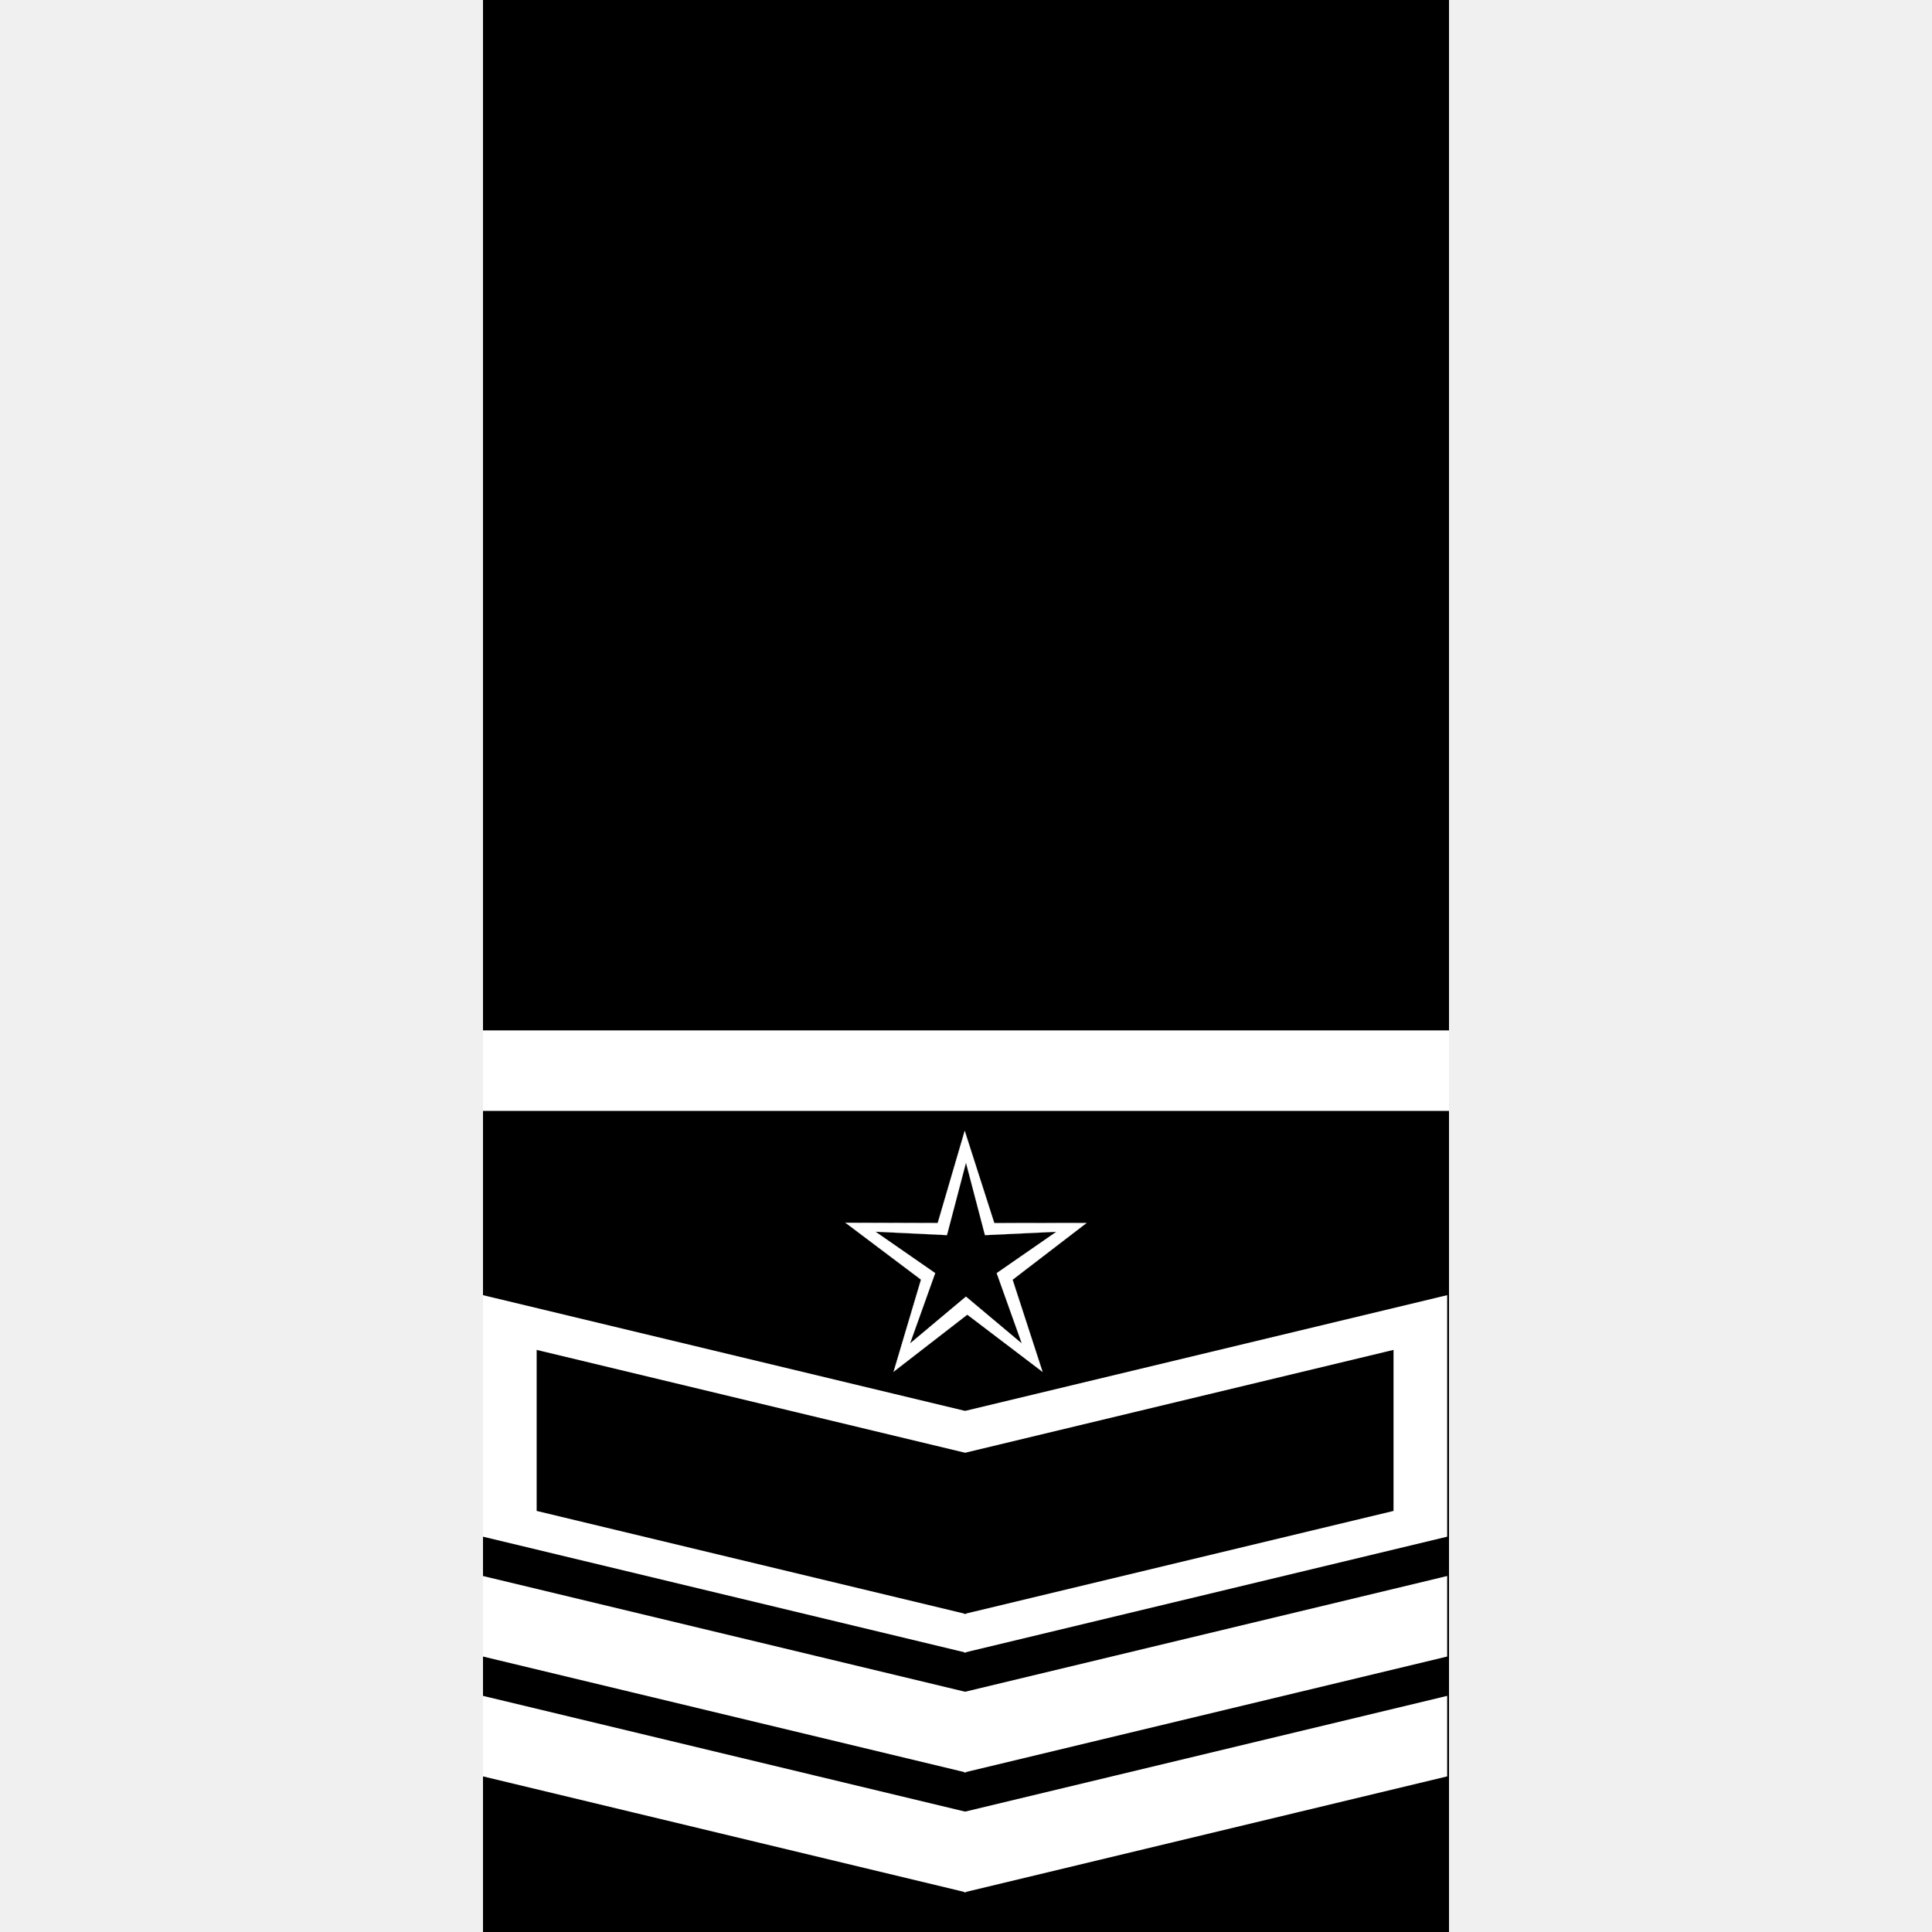
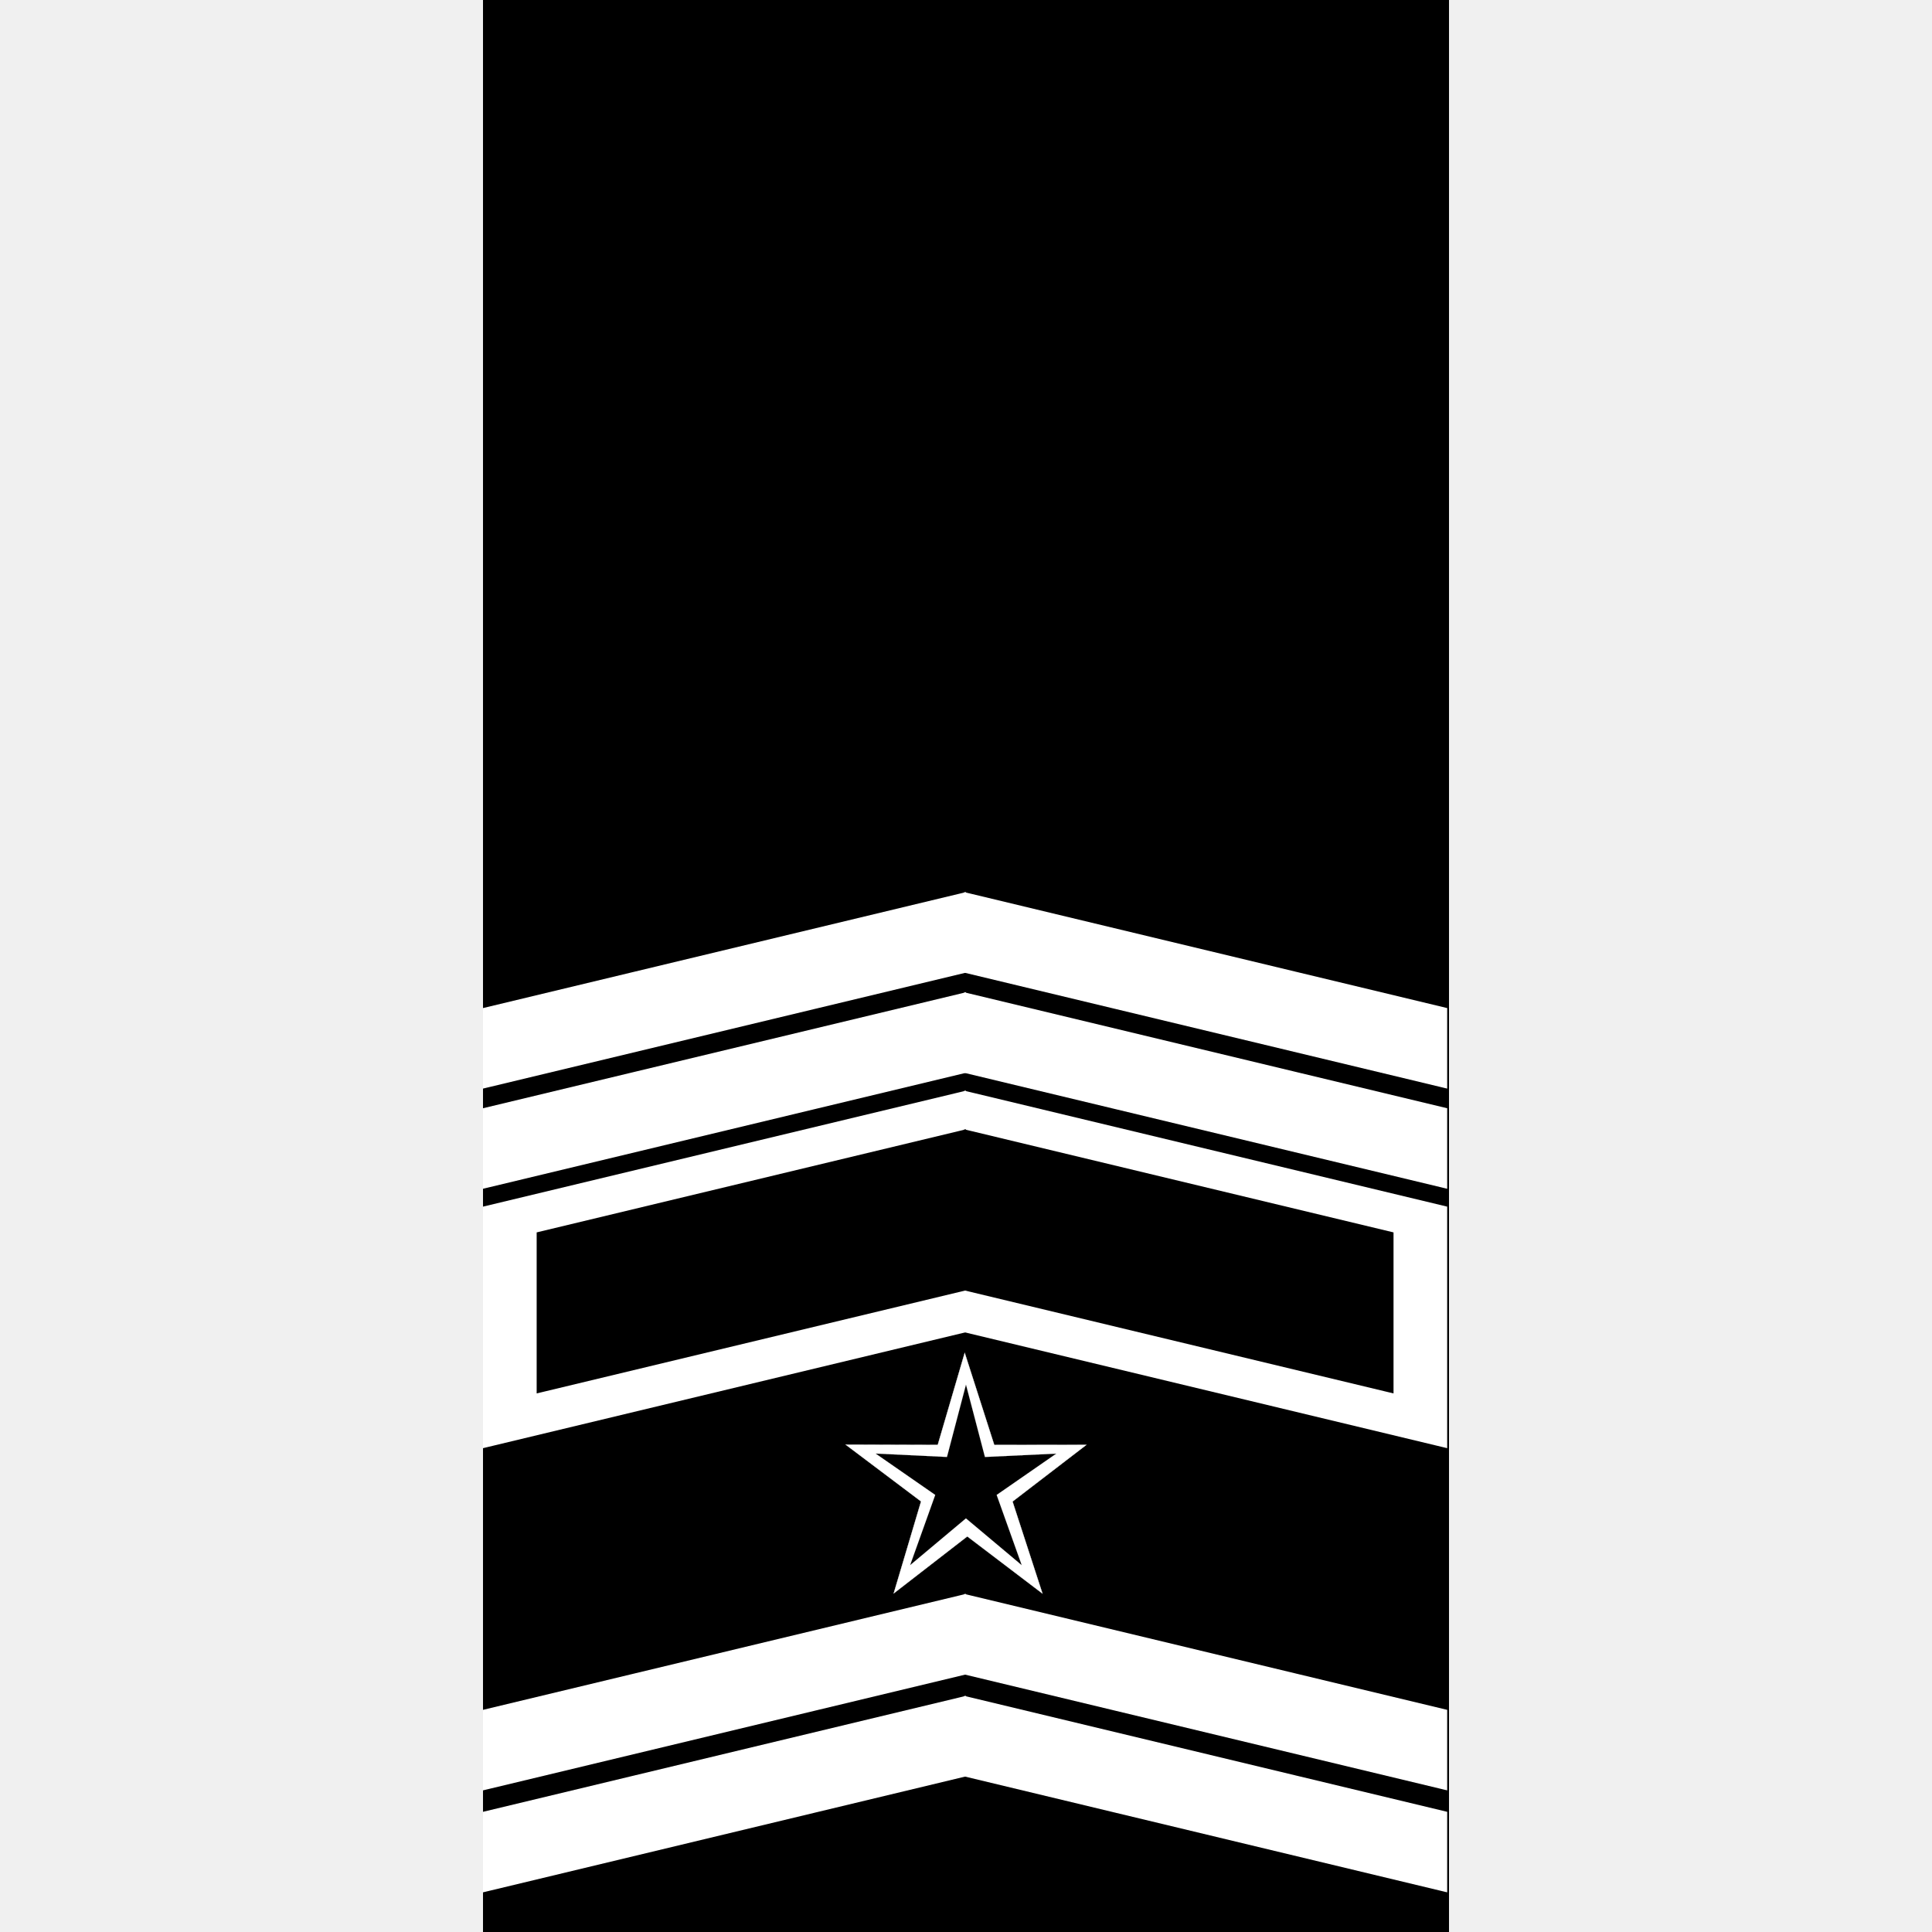
<svg xmlns="http://www.w3.org/2000/svg" width="1080" height="1080" viewBox="0 0 1080 1080" version="1.1" id="svg1" xml:space="preserve">
  <defs id="defs1" />
  <g id="layer1" style="display:inline">
    <rect style="display:inline;fill:#000000;stroke:#000000;stroke-width:1.211" id="rect4" width="538.789" height="1078.789" x="270.605" y="0.605" />
  </g>
  <g id="layer2">
-     <g id="g1" transform="translate(-0.5000061,463)">
-       <g id="layer2-1">
+     <g id="g1" transform="translate(-0.5000123,463)">
+       <g id="layer2-2" transform="rotate(180,539.9955,539.9141)">
        <rect style="fill:#ffffff;stroke:#ffffff;stroke-width:0.649" id="rect1" width="277.014" height="44.36" x="278.511" y="420.383" transform="matrix(0.9723699,0.2334454,0,1,0,0)" />
        <rect style="fill:#ffffff;stroke:#ffffff;stroke-width:0.649" id="rect1-0" width="277.014" height="44.36" x="-832.168" y="679.666" transform="matrix(-0.9723699,0.2334454,0,1,0,0)" />
      </g>
    </g>
-     <g id="g2-7" transform="translate(-0.5000061,396)">
-       <g id="layer2-1-2">
-         <rect style="fill:#ffffff;stroke:#ffffff;stroke-width:0.649" id="rect1-4" width="277.014" height="44.36" x="278.511" y="420.383" transform="matrix(0.9723699,0.2334454,0,1,0,0)" />
-         <rect style="fill:#ffffff;stroke:#ffffff;stroke-width:0.649" id="rect1-0-9" width="277.014" height="44.36" x="-832.168" y="679.666" transform="matrix(-0.9723699,0.2334454,0,1,0,0)" />
+     <g id="g2-3" transform="translate(-0.5000123,406)">
+       <g id="layer2-2-0" transform="rotate(180,539.9955,539.9141)">
+         <rect style="fill:#ffffff;stroke:#ffffff;stroke-width:0.649" id="rect1-2" width="277.014" height="44.36" x="278.511" y="420.383" transform="matrix(0.9723699,0.2334454,0,1,0,0)" />
+         <rect style="fill:#ffffff;stroke:#ffffff;stroke-width:0.649" id="rect1-0-23" width="277.014" height="44.36" x="-832.168" y="679.666" transform="matrix(-0.9723699,0.2334454,0,1,0,0)" />
      </g>
    </g>
-     <g id="g4" transform="translate(-0.5032791,284)">
-       <g id="layer2-4">
-         <rect style="fill:#ffffff;stroke:#ffffff;stroke-width:1.127" id="rect1-90" width="276.529" height="133.889" x="278.753" y="375.621" transform="matrix(0.9723699,0.2334454,0,1,0,0)" />
-         <rect style="fill:#ffffff;stroke:#ffffff;stroke-width:1.127" id="rect1-0-87" width="276.529" height="133.889" x="-831.926" y="634.904" transform="matrix(-0.9723699,0.2334454,0,1,0,0)" />
-         <rect style="fill:#000000;stroke:#000000;stroke-width:0.867" id="rect1-0-8" width="245.94" height="89.145" x="-801.204" y="658.175" transform="matrix(-0.9723699,0.2334454,0,1,0,0)" />
-         <rect style="fill:#000000;stroke:#000000;stroke-width:0.867" id="rect1-5-8" width="245.94" height="89.145" x="309.472" y="398.893" transform="matrix(0.9723699,0.2334454,0,1,0,0)" />
-       </g>
-     </g>
-     <g id="g3" transform="translate(-250,-305)">
-       <g id="layer2-0" transform="matrix(0.2500003,0,0,0.2500003,654.9801,869.5)">
+     <g id="g2" transform="matrix(0.2499996,0,0,0.2499996,404.9803,766.5002)">
+       <g id="layer2-3" transform="translate(0,-312.0005)">
        <g id="layer3">
          <path style="fill:#ffffff;stroke:#ffffff" id="path7" d="M 462,612 178.511,420.522 -90.276,632.143 4.228,303.359 -280.095,113.121 61.8,101.4 154.866,-227.794 271.665,93.746 613.506,80.53 343.796,290.974 Z" transform="matrix(0.6017318,0.02366392,-0.01308325,0.6321408,441.0384,411.3633)" />
          <path style="fill:#000000;stroke:#ffffff" id="path8" d="M 814,878 205.745,527.743 -270.786,1043.08 -125.634,356.36 -763.005,62.4 -65.04,-11.76 17.574,-708.774 303.787,-67.887 992.217,-204.706 471.142,265.544 Z" transform="matrix(0.2250897,0.03606447,-0.03431589,0.2365593,511.7385,508.9232)" />
        </g>
      </g>
    </g>
-     <g id="g2" transform="translate(-250,-305)">
-       <g id="layer2-2" transform="translate(250,363.5)">
-         <rect style="fill:#ffffff;stroke:#ffffff;stroke-width:0.903" id="rect1-5" width="539.097" height="44.097" x="270.451" y="517.951" />
+     <g id="g3" transform="translate(-0.503286,169.7)">
+       <g id="layer2-0" transform="rotate(180,539.9956,539.9166)">
+         <rect style="fill:#ffffff;stroke:#ffffff;stroke-width:1.127" id="rect1-6" width="276.529" height="133.889" x="278.753" y="375.621" transform="matrix(0.9723699,0.2334454,0,1,0,0)" />
+         <rect style="fill:#ffffff;stroke:#ffffff;stroke-width:1.127" id="rect1-0-5" width="276.529" height="133.889" x="-831.926" y="634.904" transform="matrix(-0.9723699,0.2334454,0,1,0,0)" />
+         <rect style="fill:#000000;stroke:#000000;stroke-width:0.867" id="rect1-0-8" width="245.94" height="89.145" x="-801.204" y="658.175" transform="matrix(-0.9723699,0.2334454,0,1,0,0)" />
+         <rect style="fill:#000000;stroke:#000000;stroke-width:0.867" id="rect1-5" width="245.94" height="89.145" x="309.472" y="398.893" transform="matrix(0.9723699,0.2334454,0,1,0,0)" />
+       </g>
+     </g>
+     <g id="g4" transform="translate(-0.5000123,69.70003)">
+       <g id="layer2-6" transform="rotate(180,539.9955,539.9141)">
+         <rect style="fill:#ffffff;stroke:#ffffff;stroke-width:0.649" id="rect1-4" width="277.014" height="44.36" x="278.511" y="420.383" transform="matrix(0.9723699,0.2334454,0,1,0,0)" />
+         <rect style="fill:#ffffff;stroke:#ffffff;stroke-width:0.649" id="rect1-0-3" width="277.014" height="44.36" x="-832.168" y="679.666" transform="matrix(-0.9723699,0.2334454,0,1,0,0)" />
+       </g>
+     </g>
+     <g id="g5" transform="translate(-0.5000123,13.70003)">
+       <g id="layer2-4" transform="rotate(180,539.9955,539.9141)">
+         <rect style="fill:#ffffff;stroke:#ffffff;stroke-width:0.649" id="rect1-9" width="277.014" height="44.36" x="278.511" y="420.383" transform="matrix(0.9723699,0.2334454,0,1,0,0)" />
+         <rect style="fill:#ffffff;stroke:#ffffff;stroke-width:0.649" id="rect1-0-2" width="277.014" height="44.36" x="-832.168" y="679.666" transform="matrix(-0.9723699,0.2334454,0,1,0,0)" />
      </g>
    </g>
  </g>
</svg>
